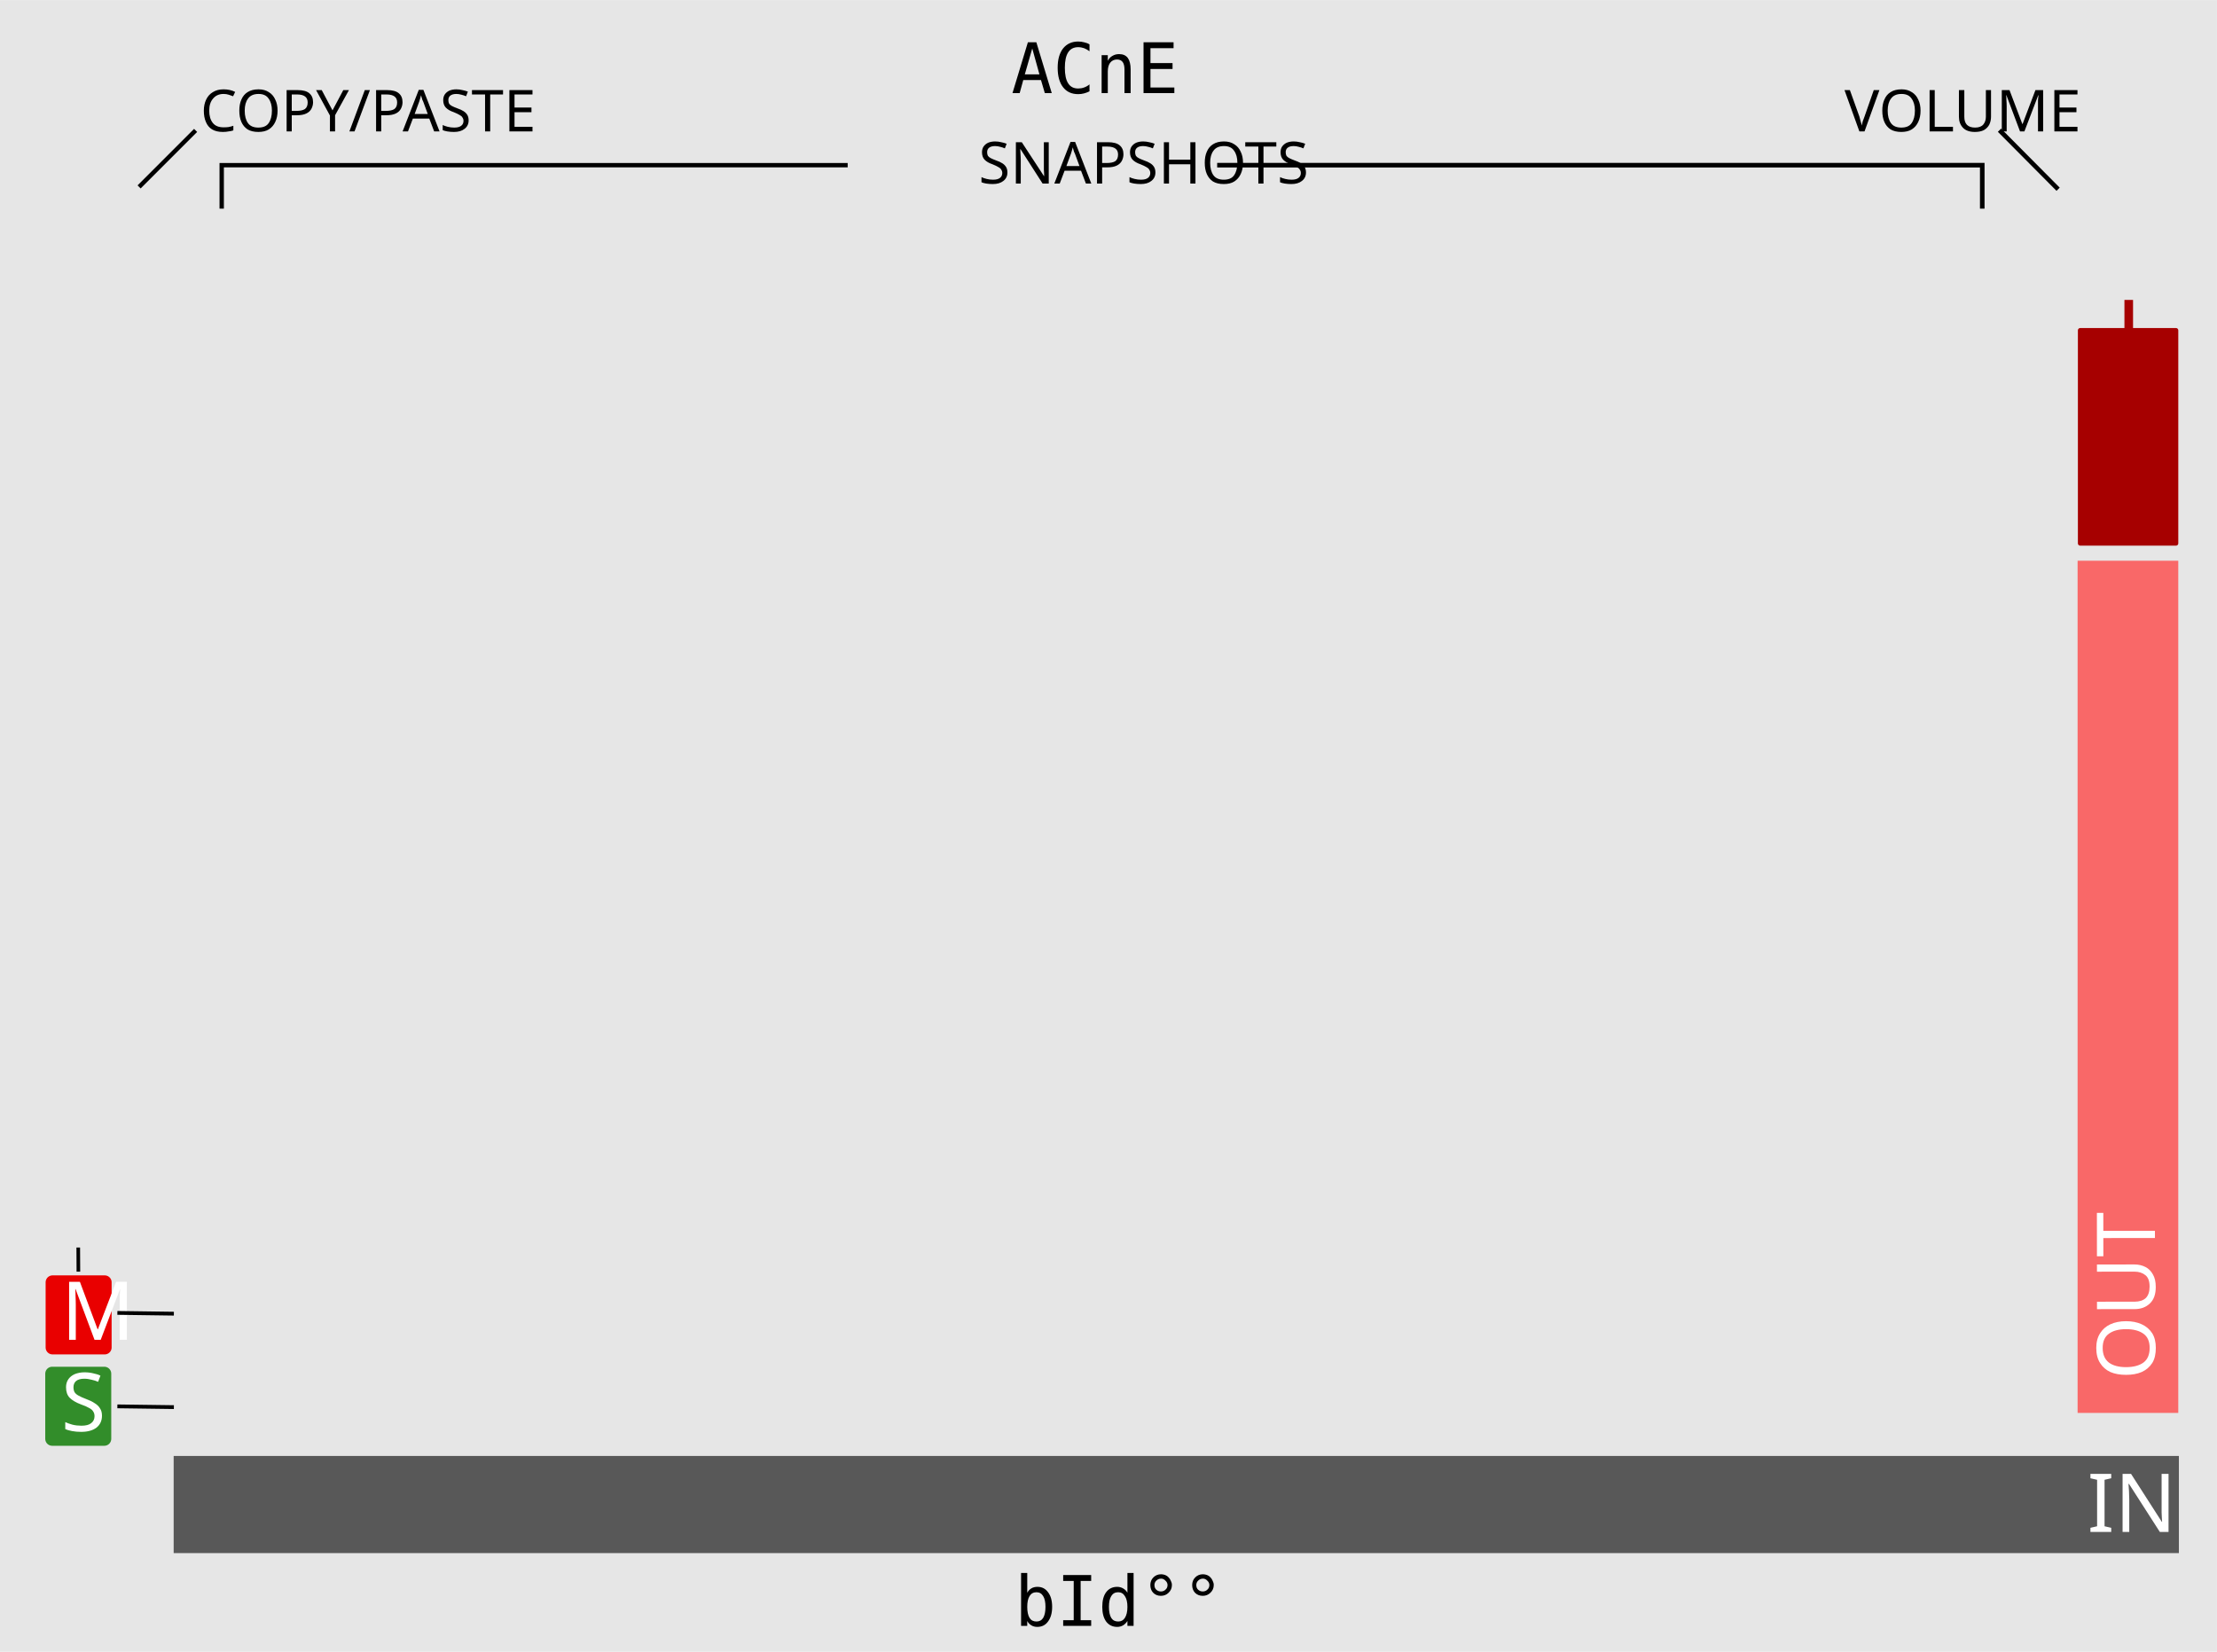
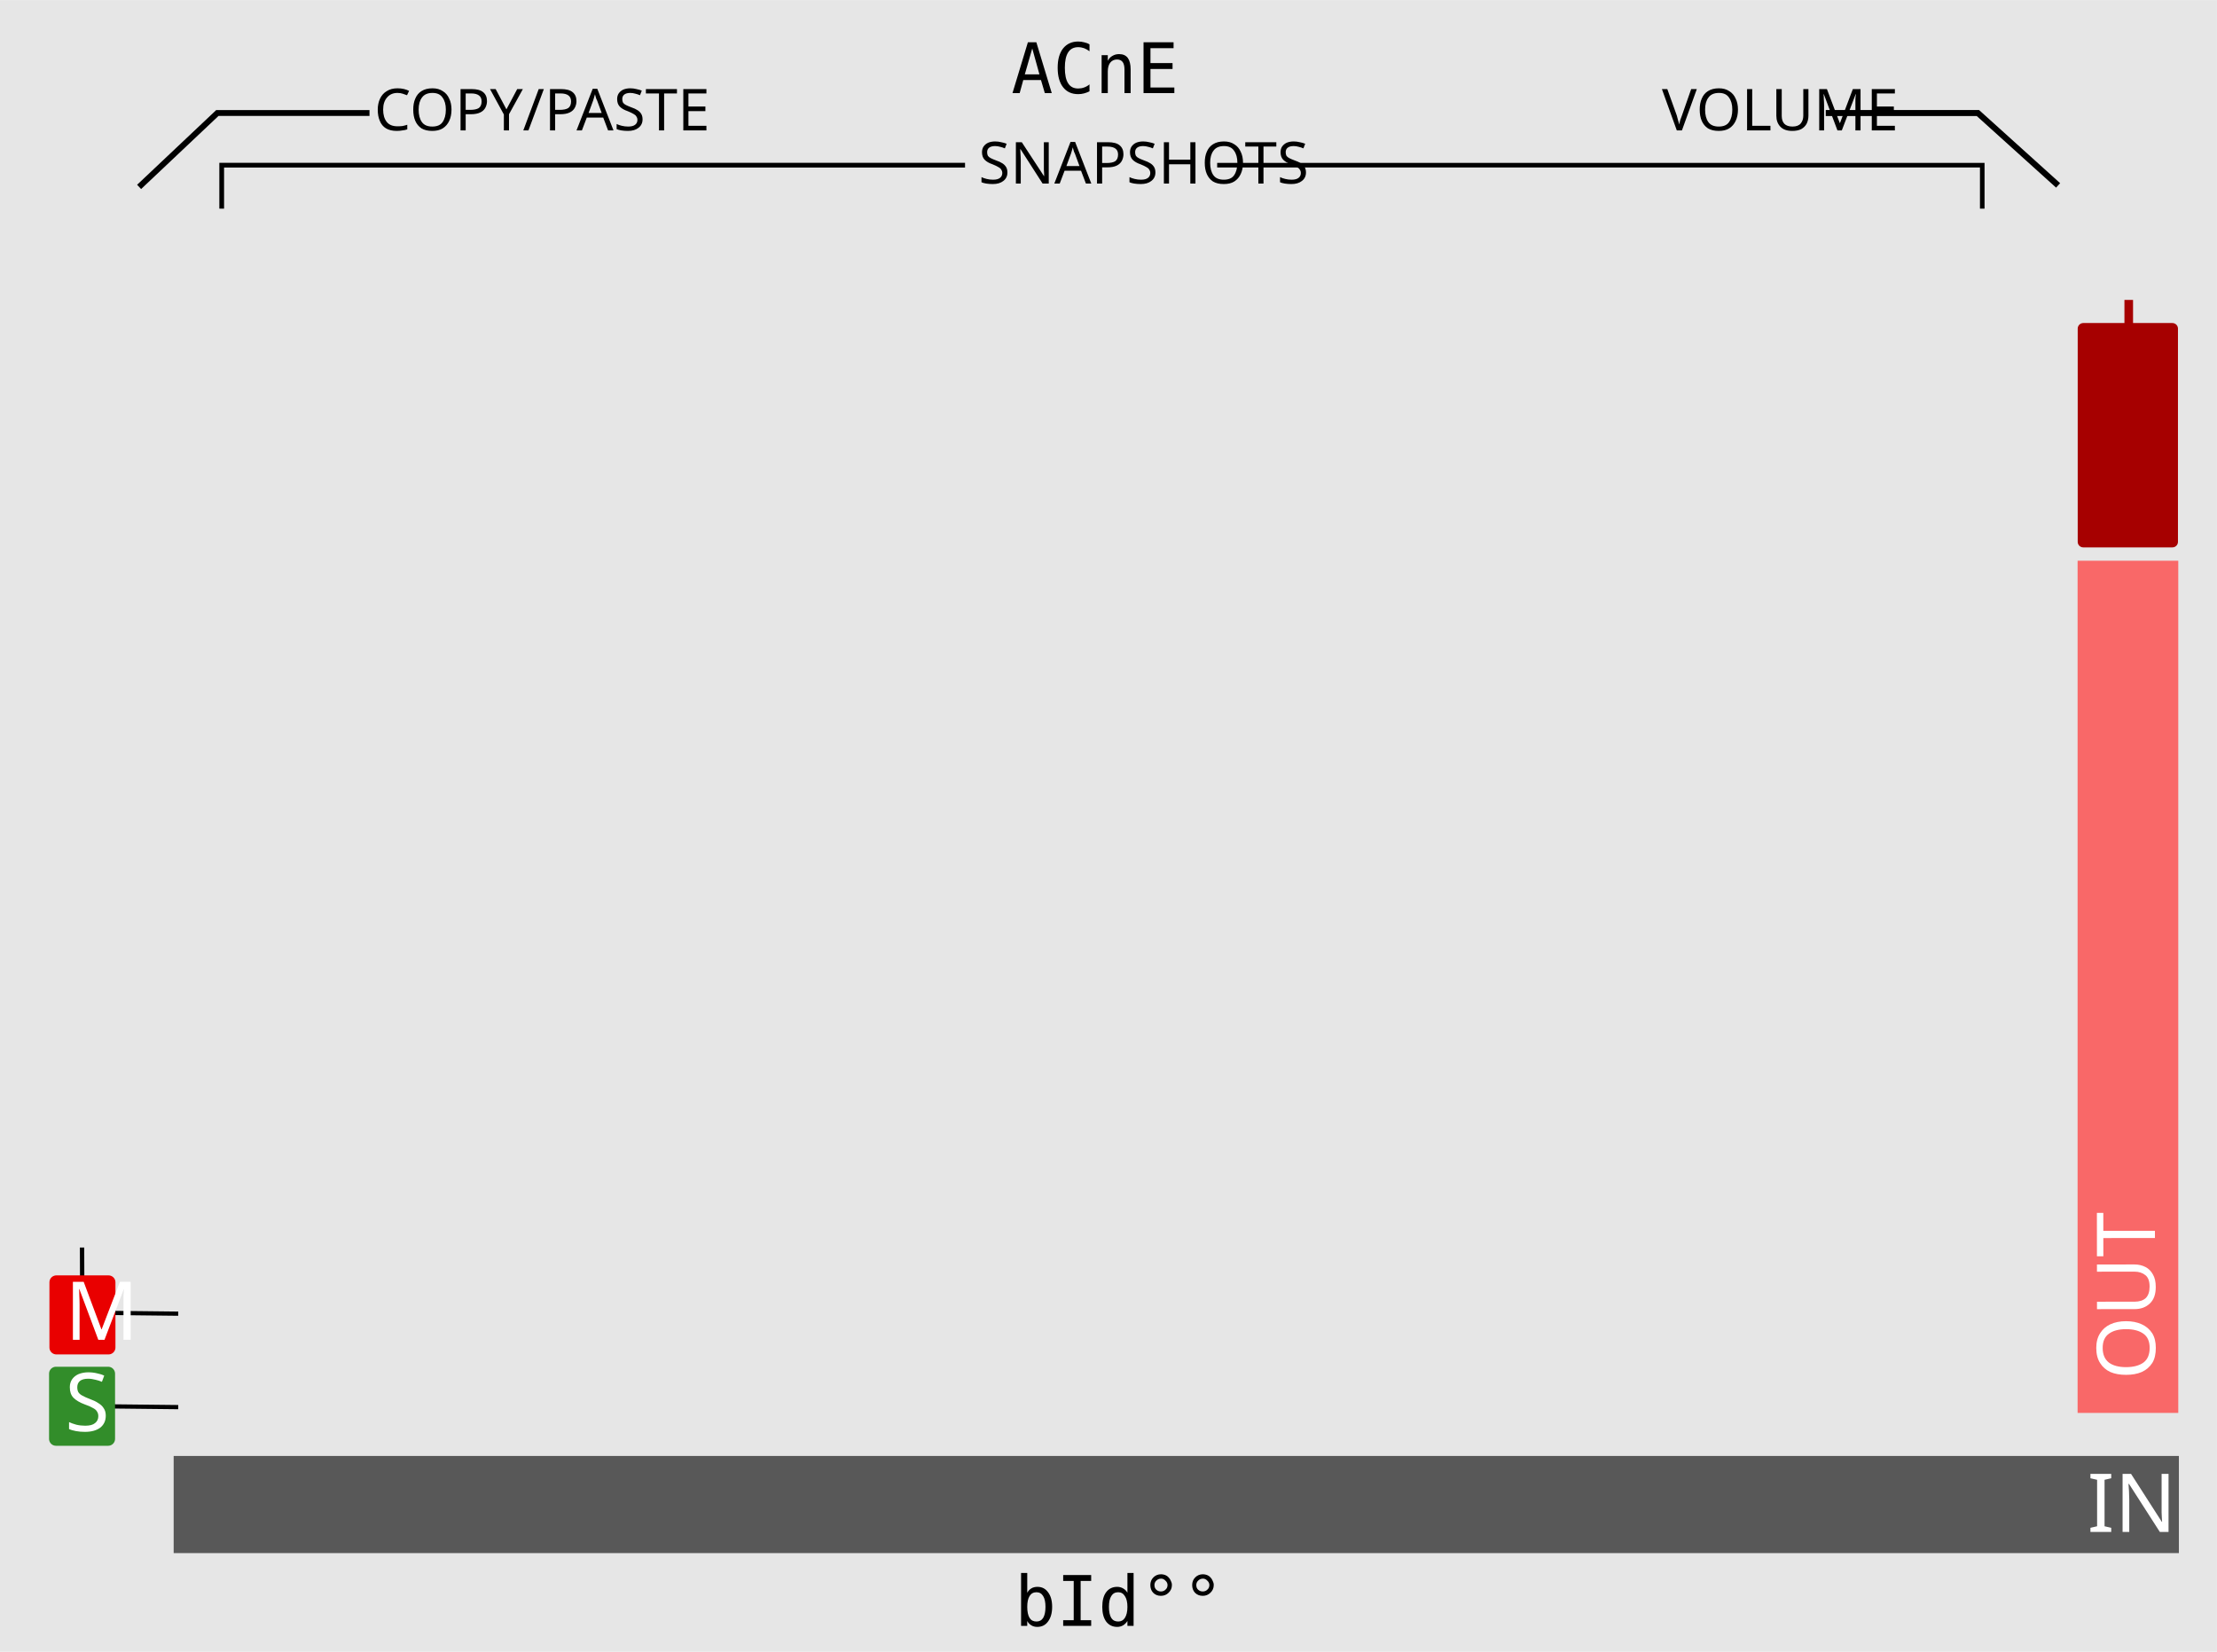
<svg xmlns="http://www.w3.org/2000/svg" xmlns:ns1="http://www.openswatchbook.org/uri/2009/osb" id="svg12553" version="1.1" viewBox="0 0 134.938 100.542" height="380" width="510">
  <defs id="defs12547">
    <linearGradient id="linearGradient4708" ns1:paint="solid">
      <stop style="stop-color:#ececec;stop-opacity:1;" offset="0" id="stop4706" />
    </linearGradient>
    <filter style="color-interpolation-filters:sRGB" id="filter4696">
      <feColorMatrix in="SourceGraphic" values="0 0 0 0 1 0 0 0 0 0 0 0 0 0 0 1 0 0 0 0 0 " result="colormatrix" id="feColorMatrix4692" />
      <feBlend in2="BackgroundImage" mode="multiply" result="fbSourceGraphic" id="feBlend4694" />
      <feColorMatrix result="fbSourceGraphicAlpha" in="fbSourceGraphic" values="0 0 0 -1 0 0 0 0 -1 0 0 0 0 -1 0 0 0 0 1 0" id="feColorMatrix4762" />
      <feColorMatrix id="feColorMatrix4764" values="1 0 0 0 0 0 1 0 0 0 0 0 1 0 0 0 0 0 5 -1 " result="colormatrix" in="fbSourceGraphic" />
      <feComposite in2="colormatrix" id="feComposite4766" operator="arithmetic" k2="0.3" result="composite" k1="0" k3="0" k4="0" />
    </filter>
  </defs>
  <g transform="matrix(1.131798,0,0,1.001221,-30.14433,-161.5685)" id="layer1">
    <path style="fill:#e6e6e6;fill-opacity:1;fill-rule:nonzero;stroke:none;stroke-width:0.323" d="M 26.617,161.38 H 145.853 v 100.396 H 26.617 Z m 0,0" id="path33453" />
  </g>
  <text xml:space="preserve" style="font-style:normal;font-variant:normal;font-weight:normal;font-stretch:normal;font-size:4.233px;line-height:125%;font-family:'DejaVu Sans Mono';-inkscape-font-specification:'DejaVu Sans Mono, Normal';font-variant-ligatures:normal;font-variant-caps:normal;font-variant-numeric:normal;font-feature-settings:normal;text-align:start;letter-spacing:0px;word-spacing:0px;writing-mode:lr-tb;text-anchor:start;fill:#000000;fill-opacity:1;stroke:none;stroke-width:0.265px;stroke-linecap:butt;stroke-linejoin:miter;stroke-opacity:1" x="61.743" y="98.965" id="text977">
    <tspan id="tspan975" x="61.743" y="98.965" style="font-style:normal;font-variant:normal;font-weight:normal;font-stretch:normal;font-size:4.233px;font-family:'DejaVu Sans Mono';-inkscape-font-specification:'DejaVu Sans Mono, Normal';font-variant-ligatures:normal;font-variant-caps:normal;font-variant-numeric:normal;font-feature-settings:normal;text-align:start;writing-mode:lr-tb;text-anchor:start;stroke-width:0.265px">bId°°</tspan>
  </text>
  <text xml:space="preserve" style="font-style:normal;font-variant:normal;font-weight:normal;font-stretch:normal;font-size:4.233px;line-height:125%;font-family:'DejaVu Sans Mono';-inkscape-font-specification:'DejaVu Sans Mono, Normal';font-variant-ligatures:normal;font-variant-caps:normal;font-variant-numeric:normal;font-feature-settings:normal;text-align:start;letter-spacing:0px;word-spacing:0px;writing-mode:lr-tb;text-anchor:start;fill:#000000;fill-opacity:1;stroke:none;stroke-width:0.265px;stroke-linecap:butt;stroke-linejoin:miter;stroke-opacity:1" x="61.545" y="5.668" id="text977-5">
    <tspan id="tspan975-3" x="61.545" y="5.668" style="font-style:normal;font-variant:normal;font-weight:normal;font-stretch:normal;font-size:4.233px;font-family:'DejaVu Sans Mono';-inkscape-font-specification:'DejaVu Sans Mono, Normal';font-variant-ligatures:normal;font-variant-caps:normal;font-variant-numeric:normal;font-feature-settings:normal;text-align:start;writing-mode:lr-tb;text-anchor:start;stroke-width:0.265px">ACnE</tspan>
  </text>
  <text xml:space="preserve" style="font-style:normal;font-variant:normal;font-weight:normal;font-stretch:normal;font-size:2.822px;line-height:125%;font-family:Sudo;-inkscape-font-specification:'Sudo, Normal';font-variant-ligatures:normal;font-variant-caps:normal;font-variant-numeric:normal;font-feature-settings:normal;text-align:start;letter-spacing:0px;word-spacing:0px;writing-mode:lr-tb;text-anchor:start;fill:#000000;fill-opacity:1;stroke:none;stroke-width:0.265px;stroke-linecap:butt;stroke-linejoin:miter;stroke-opacity:1" x="69.336" y="97.896" id="text4860">
    <tspan id="tspan4858" x="69.336" y="100.542" style="stroke-width:0.265px" />
  </text>
  <flowRoot xml:space="preserve" id="flowRoot1009" style="font-style:normal;font-variant:normal;font-weight:normal;font-stretch:normal;font-size:10.667px;line-height:125%;font-family:Sudo;-inkscape-font-specification:'Sudo, Normal';font-variant-ligatures:normal;font-variant-caps:normal;font-variant-numeric:normal;font-feature-settings:normal;text-align:start;letter-spacing:0px;word-spacing:0px;writing-mode:lr-tb;text-anchor:start;fill:#000000;fill-opacity:1;stroke:none;stroke-width:1px;stroke-linecap:butt;stroke-linejoin:miter;stroke-opacity:1">
    <flowRegion id="flowRegion1011">
      <rect id="rect1013" width="428.177" height="304.191" x="181.823" y="40" />
    </flowRegion>
    <flowPara id="flowPara1015" />
  </flowRoot>
-   <rect style="opacity:1;fill:#e90000;fill-opacity:1;fill-rule:evenodd;stroke:#e90000;stroke-width:0.842;stroke-linecap:butt;stroke-linejoin:round;stroke-miterlimit:4;stroke-dasharray:none;stroke-opacity:1" id="rect860" width="3.175" height="3.969" x="3.198" y="78.052" />
-   <text xml:space="preserve" style="font-style:normal;font-variant:normal;font-weight:normal;font-stretch:normal;font-size:2.822px;line-height:125%;font-family:Sudo;-inkscape-font-specification:'Sudo, Normal';font-variant-ligatures:normal;font-variant-caps:normal;font-variant-numeric:normal;font-feature-settings:normal;text-align:start;letter-spacing:0px;word-spacing:0px;writing-mode:lr-tb;text-anchor:start;fill:#ffffff;fill-opacity:1;stroke:none;stroke-width:0.265px;stroke-linecap:butt;stroke-linejoin:miter;stroke-opacity:1;" x="3.722" y="81.554" id="text860">
-     <tspan id="tspan858" x="3.722" y="81.554" style="font-style:normal;font-variant:normal;font-weight:normal;font-stretch:normal;font-size:4.939px;font-family:Sudo;-inkscape-font-specification:'Sudo, Normal';font-variant-ligatures:normal;font-variant-caps:normal;font-variant-numeric:normal;font-feature-settings:normal;text-align:start;writing-mode:lr-tb;text-anchor:start;stroke-width:0.265px;fill:#ffffff;fill-opacity:1;">M</tspan>
-   </text>
-   <path style="fill:none;fill-rule:evenodd;stroke:#000000;stroke-width:0.231px;stroke-linecap:butt;stroke-linejoin:miter;stroke-opacity:1" d="M 10.583,79.962 C 7.144,79.915 7.144,79.915 7.144,79.915" id="path862" />
-   <path style="fill:none;fill-rule:evenodd;stroke:#000000;stroke-width:0.22px;stroke-linecap:butt;stroke-linejoin:miter;stroke-opacity:1" d="m 4.771,77.403 -0.008,-1.467" id="path864" />
-   <rect style="opacity:1;fill:#328d2a;fill-opacity:1;fill-rule:evenodd;stroke:#328d2a;stroke-width:0.842;stroke-linecap:butt;stroke-linejoin:round;stroke-miterlimit:4;stroke-dasharray:none;stroke-opacity:1" id="rect860-4" width="3.175" height="3.969" x="3.175" y="83.613" />
-   <text xml:space="preserve" style="font-style:normal;font-variant:normal;font-weight:normal;font-stretch:normal;font-size:2.822px;line-height:125%;font-family:Sudo;-inkscape-font-specification:'Sudo, Normal';font-variant-ligatures:normal;font-variant-caps:normal;font-variant-numeric:normal;font-feature-settings:normal;text-align:start;letter-spacing:0px;word-spacing:0px;writing-mode:lr-tb;text-anchor:start;fill:#ffffff;fill-opacity:1;stroke:none;stroke-width:0.265px;stroke-linecap:butt;stroke-linejoin:miter;stroke-opacity:1;" x="3.722" y="87.11" id="text860-5">
-     <tspan id="tspan858-9" x="3.722" y="87.11" style="font-style:normal;font-variant:normal;font-weight:normal;font-stretch:normal;font-size:4.939px;font-family:Sudo;-inkscape-font-specification:'Sudo, Normal';font-variant-ligatures:normal;font-variant-caps:normal;font-variant-numeric:normal;font-feature-settings:normal;text-align:start;writing-mode:lr-tb;text-anchor:start;stroke-width:0.265px;fill:#ffffff;fill-opacity:1;">S</tspan>
-   </text>
-   <path style="fill:none;fill-rule:evenodd;stroke:#000000;stroke-width:0.231px;stroke-linecap:butt;stroke-linejoin:miter;stroke-opacity:1" d="M 10.583,85.65 C 7.144,85.604 7.144,85.604 7.144,85.604" id="path862-7" />
-   <text xml:space="preserve" style="font-style:normal;font-variant:normal;font-weight:normal;font-stretch:normal;font-size:2.822px;line-height:125%;font-family:Sudo;-inkscape-font-specification:'Sudo, Normal';font-variant-ligatures:normal;font-variant-caps:normal;font-variant-numeric:normal;font-feature-settings:normal;text-align:start;letter-spacing:0px;word-spacing:0px;writing-mode:lr-tb;text-anchor:start;fill:#000000;fill-opacity:1;stroke:none;stroke-width:0.265px;stroke-linecap:butt;stroke-linejoin:miter;stroke-opacity:1" x="12.188" y="8" id="text860-6">
-     <tspan id="tspan858-3" x="12.188" y="8" style="font-style:normal;font-variant:normal;font-weight:normal;font-stretch:normal;font-size:3.528px;font-family:Sudo;-inkscape-font-specification:'Sudo, Normal';font-variant-ligatures:normal;font-variant-caps:normal;font-variant-numeric:normal;font-feature-settings:normal;text-align:start;writing-mode:lr-tb;text-anchor:start;stroke-width:0.265px">COPY/PASTE</tspan>
+   <path style="fill:none;fill-rule:evenodd;stroke:#000000;stroke-width:0.257px;stroke-linecap:butt;stroke-linejoin:miter;stroke-opacity:1" d="M 10.848,79.962 C 6.615,79.915 6.615,79.915 6.615,79.915" id="path862" />
+   <path style="fill:none;fill-rule:evenodd;stroke:#000000;stroke-width:0.265px;stroke-linecap:butt;stroke-linejoin:miter;stroke-opacity:1" d="m 5.002,78.052 -0.008,-2.116" id="path864" />
+   <rect style="opacity:1;fill:#e90000;fill-opacity:1;fill-rule:evenodd;stroke:#e90000;stroke-width:0.842;stroke-linecap:butt;stroke-linejoin:round;stroke-miterlimit:4;stroke-dasharray:none;stroke-opacity:1" id="rect860" width="3.175" height="3.969" x="3.43" y="78.052" />
+   <path style="fill:none;fill-rule:evenodd;stroke:#000000;stroke-width:0.257px;stroke-linecap:butt;stroke-linejoin:miter;stroke-opacity:1" d="M 10.848,85.65 C 6.615,85.604 6.615,85.604 6.615,85.604" id="path862-7" />
+   <rect style="opacity:1;fill:#328d2a;fill-opacity:1;fill-rule:evenodd;stroke:#328d2a;stroke-width:0.842;stroke-linecap:butt;stroke-linejoin:round;stroke-miterlimit:4;stroke-dasharray:none;stroke-opacity:1" id="rect860-4" width="3.175" height="3.969" x="3.407" y="83.613" />
+   <text xml:space="preserve" style="font-style:normal;font-variant:normal;font-weight:normal;font-stretch:normal;font-size:2.822px;line-height:125%;font-family:Sudo;-inkscape-font-specification:'Sudo, Normal';font-variant-ligatures:normal;font-variant-caps:normal;font-variant-numeric:normal;font-feature-settings:normal;text-align:start;letter-spacing:0px;word-spacing:0px;writing-mode:lr-tb;text-anchor:start;fill:#000000;fill-opacity:1;stroke:none;stroke-width:0.265px;stroke-linecap:butt;stroke-linejoin:miter;stroke-opacity:1" x="22.772" y="7.934" id="text860-6">
+     <tspan id="tspan858-3" x="22.772" y="7.934" style="font-style:normal;font-variant:normal;font-weight:normal;font-stretch:normal;font-size:3.528px;font-family:Sudo;-inkscape-font-specification:'Sudo, Normal';font-variant-ligatures:normal;font-variant-caps:normal;font-variant-numeric:normal;font-feature-settings:normal;text-align:start;writing-mode:lr-tb;text-anchor:start;stroke-width:0.265px">COPY/PASTE</tspan>
  </text>
  <text xml:space="preserve" style="font-style:normal;font-variant:normal;font-weight:normal;font-stretch:normal;font-size:2.822px;line-height:125%;font-family:Sudo;-inkscape-font-specification:'Sudo, Normal';font-variant-ligatures:normal;font-variant-caps:normal;font-variant-numeric:normal;font-feature-settings:normal;text-align:start;letter-spacing:0px;word-spacing:0px;writing-mode:lr-tb;text-anchor:start;fill:#000000;fill-opacity:1;stroke:none;stroke-width:0.265px;stroke-linecap:butt;stroke-linejoin:miter;stroke-opacity:1" x="59.549" y="11.175" id="text860-6-8">
    <tspan id="tspan858-3-1" x="59.549" y="11.175" style="font-style:normal;font-variant:normal;font-weight:normal;font-stretch:normal;font-size:3.528px;font-family:Sudo;-inkscape-font-specification:'Sudo, Normal';font-variant-ligatures:normal;font-variant-caps:normal;font-variant-numeric:normal;font-feature-settings:normal;text-align:start;writing-mode:lr-tb;text-anchor:start;stroke-width:0.265px">SNAPSHOTS</tspan>
  </text>
-   <path style="fill:none;fill-rule:evenodd;stroke:#000000;stroke-width:0.265px;stroke-linecap:butt;stroke-linejoin:miter;stroke-opacity:1" d="M 51.594,10.054 H 13.494 v 2.646" id="path935" />
-   <path style="fill:none;fill-rule:evenodd;stroke:#000000;stroke-width:0.265px;stroke-linecap:butt;stroke-linejoin:miter;stroke-opacity:1" d="M 11.906,7.937 8.467,11.377" id="path937" />
+   <path style="fill:none;fill-rule:evenodd;stroke:#000000;stroke-width:0.288px;stroke-linecap:butt;stroke-linejoin:miter;stroke-opacity:1" d="M 58.737,10.054 H 13.494 v 2.646" id="path935" />
+   <path style="fill:none;fill-rule:evenodd;stroke:#000000;stroke-width:0.356px;stroke-linecap:butt;stroke-linejoin:miter;stroke-opacity:1" d="m 8.467,11.377 4.762,-4.498 9.26,0" id="path937" />
  <path style="fill:none;fill-rule:evenodd;stroke:#000000;stroke-width:0.279px;stroke-linecap:butt;stroke-linejoin:miter;stroke-opacity:1" d="M 74.083,10.054 H 120.65 V 12.7" id="path939" />
-   <text xml:space="preserve" style="font-style:normal;font-variant:normal;font-weight:normal;font-stretch:normal;font-size:2.822px;line-height:125%;font-family:Sudo;-inkscape-font-specification:'Sudo, Normal';font-variant-ligatures:normal;font-variant-caps:normal;font-variant-numeric:normal;font-feature-settings:normal;text-align:start;letter-spacing:0px;word-spacing:0px;writing-mode:lr-tb;text-anchor:start;fill:#000000;fill-opacity:1;stroke:none;stroke-width:0.265px;stroke-linecap:butt;stroke-linejoin:miter;stroke-opacity:1" x="112.267" y="8" id="text860-6-2">
-     <tspan id="tspan858-3-2" x="112.267" y="8" style="font-style:normal;font-variant:normal;font-weight:normal;font-stretch:normal;font-size:3.528px;font-family:Sudo;-inkscape-font-specification:'Sudo, Normal';font-variant-ligatures:normal;font-variant-caps:normal;font-variant-numeric:normal;font-feature-settings:normal;text-align:start;writing-mode:lr-tb;text-anchor:start;stroke-width:0.265px">VOLUME</tspan>
+   <text xml:space="preserve" style="font-style:normal;font-variant:normal;font-weight:normal;font-stretch:normal;font-size:2.822px;line-height:125%;font-family:Sudo;-inkscape-font-specification:'Sudo, Normal';font-variant-ligatures:normal;font-variant-caps:normal;font-variant-numeric:normal;font-feature-settings:normal;text-align:start;letter-spacing:0px;word-spacing:0px;writing-mode:lr-tb;text-anchor:start;fill:#000000;fill-opacity:1;stroke:none;stroke-width:0.265px;stroke-linecap:butt;stroke-linejoin:miter;stroke-opacity:1" x="101.154" y="7.934" id="text860-6-2">
+     <tspan id="tspan858-3-2" x="101.154" y="7.934" style="font-style:normal;font-variant:normal;font-weight:normal;font-stretch:normal;font-size:3.528px;font-family:Sudo;-inkscape-font-specification:'Sudo, Normal';font-variant-ligatures:normal;font-variant-caps:normal;font-variant-numeric:normal;font-feature-settings:normal;text-align:start;writing-mode:lr-tb;text-anchor:start;stroke-width:0.265px">VOLUME</tspan>
  </text>
-   <path style="fill:none;fill-rule:evenodd;stroke:#000000;stroke-width:0.275px;stroke-linecap:butt;stroke-linejoin:miter;stroke-opacity:1" d="m 121.698,7.927 3.569,3.592" id="path937-7" />
+   <path style="fill:none;fill-rule:evenodd;stroke:#000000;stroke-width:0.366px;stroke-linecap:butt;stroke-linejoin:miter;stroke-opacity:1" d="M 125.267,11.285 120.385,6.879 H 111.125" id="path937-7" />
  <path style="fill:none;fill-rule:evenodd;stroke:#a60000;stroke-width:0.524;stroke-linecap:butt;stroke-linejoin:miter;stroke-miterlimit:4;stroke-dasharray:none;stroke-opacity:1" d="M 129.566,20.108 V 18.256" id="path974" />
  <rect style="opacity:0.75;fill:#ff3e3e;fill-opacity:1;fill-rule:evenodd;stroke:none;stroke-width:0.626;stroke-linecap:butt;stroke-linejoin:miter;stroke-miterlimit:4;stroke-dasharray:none;stroke-opacity:1" id="rect1000" width="6.127" height="51.872" x="126.454" y="34.131" />
-   <path style="fill:#a60000;fill-opacity:1;fill-rule:evenodd;stroke:#a60000;stroke-width:0.28;stroke-linecap:butt;stroke-linejoin:round;stroke-miterlimit:4;stroke-dasharray:none;stroke-opacity:1" d="M 126.611,32.509 V 20.108 h 5.831 v 12.683 0.282 h -5.831 z" id="path978" />
+   <path style="fill:#a60000;fill-opacity:1;fill-rule:evenodd;stroke:#a60000;stroke-width:0.678;stroke-linecap:butt;stroke-linejoin:round;stroke-miterlimit:4;stroke-dasharray:none;stroke-opacity:1" d="M 126.799,32.416 V 20.002 h 5.424 v 12.696 0.282 h -5.424 z" id="path978" />
  <rect style="opacity:0.641;fill:#090909;fill-opacity:1;fill-rule:evenodd;stroke:none;stroke-width:0.601;stroke-linecap:butt;stroke-linejoin:miter;stroke-miterlimit:4;stroke-dasharray:none;stroke-opacity:1" id="rect998" width="122.048" height="5.914" x="10.57" y="88.622" />
  <text xml:space="preserve" style="font-style:normal;font-variant:normal;font-weight:normal;font-stretch:normal;font-size:2.822px;line-height:125%;font-family:Sudo;-inkscape-font-specification:'Sudo, Normal';font-variant-ligatures:normal;font-variant-caps:normal;font-variant-numeric:normal;font-feature-settings:normal;text-align:start;letter-spacing:0px;word-spacing:0px;writing-mode:lr-tb;text-anchor:start;fill:#ffffff;fill-opacity:1;stroke:none;stroke-width:0.265px;stroke-linecap:butt;stroke-linejoin:miter;stroke-opacity:1" x="-84.116" y="131.082" id="text1004-3" transform="rotate(-90.05967)">
    <tspan id="tspan1002-0" x="-84.116" y="131.082" style="font-style:normal;font-variant:normal;font-weight:normal;font-stretch:normal;font-size:4.939px;font-family:Sudo;-inkscape-font-specification:'Sudo, Normal';font-variant-ligatures:normal;font-variant-caps:normal;font-variant-numeric:normal;font-feature-settings:normal;text-align:start;writing-mode:lr-tb;text-anchor:start;fill:#ffffff;fill-opacity:1;stroke-width:0.265px">OUT</tspan>
  </text>
  <text xml:space="preserve" style="font-style:normal;font-variant:normal;font-weight:normal;font-stretch:normal;font-size:2.822px;line-height:125%;font-family:Sudo;-inkscape-font-specification:'Sudo, Normal';font-variant-ligatures:normal;font-variant-caps:normal;font-variant-numeric:normal;font-feature-settings:normal;text-align:start;letter-spacing:0px;word-spacing:0px;writing-mode:lr-tb;text-anchor:start;fill:#ffffff;fill-opacity:1;stroke:none;stroke-width:0.265px;stroke-linecap:butt;stroke-linejoin:miter;stroke-opacity:1" x="127.033" y="93.246" id="text1004">
    <tspan id="tspan1002" x="127.033" y="93.246" style="font-style:normal;font-variant:normal;font-weight:normal;font-stretch:normal;font-size:4.939px;font-family:Sudo;-inkscape-font-specification:'Sudo, Normal';font-variant-ligatures:normal;font-variant-caps:normal;font-variant-numeric:normal;font-feature-settings:normal;text-align:start;writing-mode:lr-tb;text-anchor:start;fill:#ffffff;fill-opacity:1;stroke-width:0.265px">IN</tspan>
  </text>
+   <text xml:space="preserve" style="font-style:normal;font-variant:normal;font-weight:normal;font-stretch:normal;font-size:2.822px;line-height:125%;font-family:Sudo;-inkscape-font-specification:'Sudo, Normal';font-variant-ligatures:normal;font-variant-caps:normal;font-variant-numeric:normal;font-feature-settings:normal;text-align:start;letter-spacing:0px;word-spacing:0px;writing-mode:lr-tb;text-anchor:start;fill:#ffffff;fill-opacity:1;stroke:none;stroke-width:0.265px;stroke-linecap:butt;stroke-linejoin:miter;stroke-opacity:1" x="3.953" y="81.554" id="text860">
+     <tspan id="tspan858" x="3.953" y="81.554" style="font-style:normal;font-variant:normal;font-weight:normal;font-stretch:normal;font-size:4.939px;font-family:Sudo;-inkscape-font-specification:'Sudo, Normal';font-variant-ligatures:normal;font-variant-caps:normal;font-variant-numeric:normal;font-feature-settings:normal;text-align:start;writing-mode:lr-tb;text-anchor:start;fill:#ffffff;fill-opacity:1;stroke-width:0.265px">M</tspan>
+   </text>
+   <text xml:space="preserve" style="font-style:normal;font-variant:normal;font-weight:normal;font-stretch:normal;font-size:2.822px;line-height:125%;font-family:Sudo;-inkscape-font-specification:'Sudo, Normal';font-variant-ligatures:normal;font-variant-caps:normal;font-variant-numeric:normal;font-feature-settings:normal;text-align:start;letter-spacing:0px;word-spacing:0px;writing-mode:lr-tb;text-anchor:start;fill:#ffffff;fill-opacity:1;stroke:none;stroke-width:0.265px;stroke-linecap:butt;stroke-linejoin:miter;stroke-opacity:1" x="3.953" y="87.11" id="text860-5">
+     <tspan id="tspan858-9" x="3.953" y="87.11" style="font-style:normal;font-variant:normal;font-weight:normal;font-stretch:normal;font-size:4.939px;font-family:Sudo;-inkscape-font-specification:'Sudo, Normal';font-variant-ligatures:normal;font-variant-caps:normal;font-variant-numeric:normal;font-feature-settings:normal;text-align:start;writing-mode:lr-tb;text-anchor:start;fill:#ffffff;fill-opacity:1;stroke-width:0.265px">S</tspan>
+   </text>
</svg>
